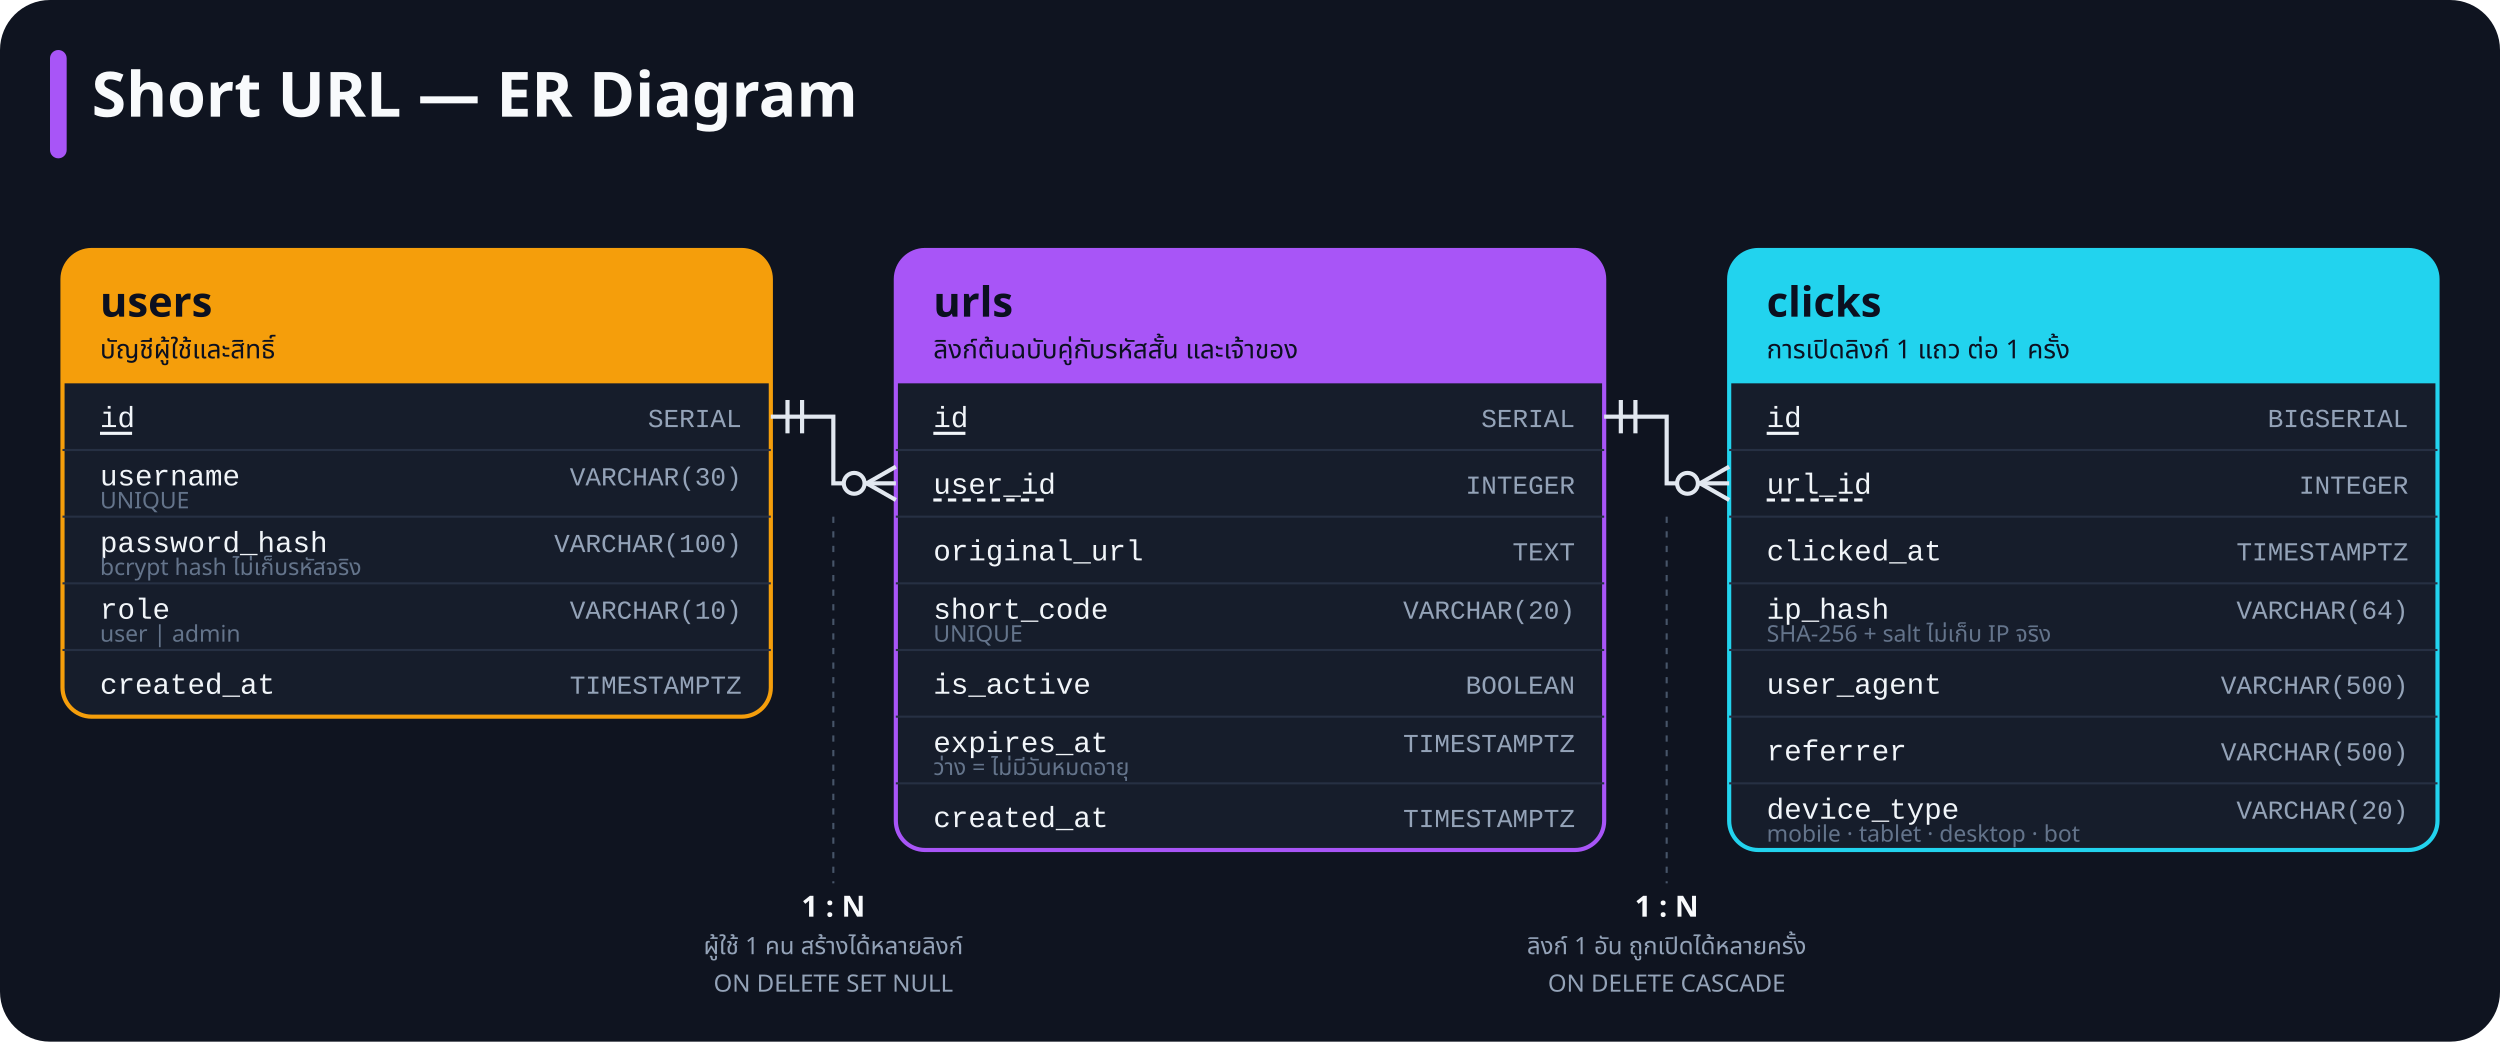
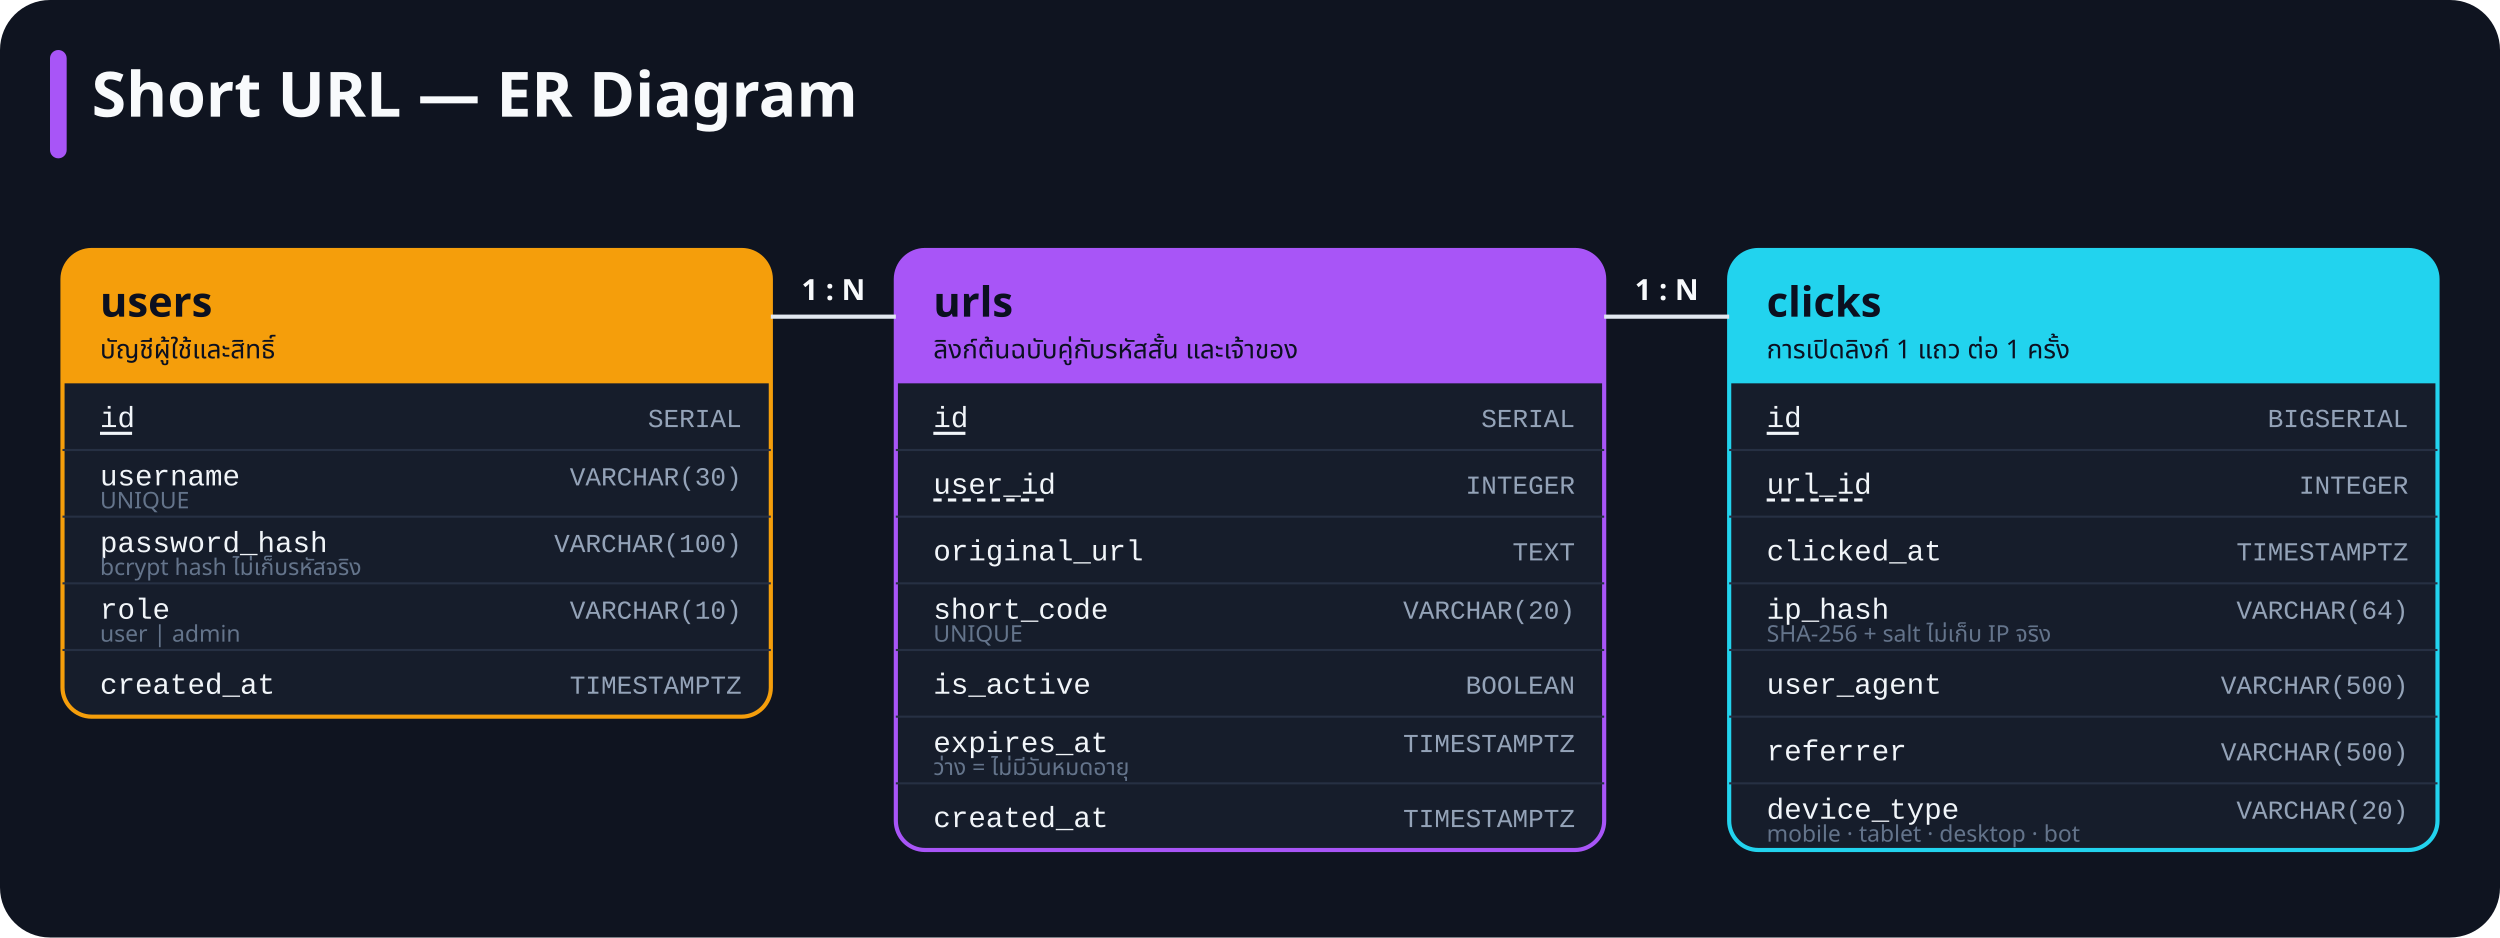
- <svg xmlns="http://www.w3.org/2000/svg" viewBox="0 0 1200 500" width="1200" height="500" font-family="'Segoe UI', 'Noto Sans Thai', 'Leelawadee UI', Tahoma, sans-serif">
+ <svg xmlns="http://www.w3.org/2000/svg" viewBox="0 0 1200 450" width="1200" height="450" font-family="'Segoe UI', 'Noto Sans Thai', 'Leelawadee UI', Tahoma, sans-serif">
  <defs>
    <style>
      .card { fill: #161d2b; stroke-width: 2; }
      .tname { fill: #0b1020; font-size: 20px; font-weight: 800; }
      .tdesc { fill: #0b1020; font-size: 12.5px; }
      .col { fill: #f1f5f9; font-size: 14px; font-family: Consolas, 'Courier New', monospace; }
      .type { fill: #94a3b8; font-size: 12.5px; font-family: Consolas, 'Courier New', monospace; text-anchor: end; }
      .note { fill: #64748b; font-size: 11px; }
      .row { stroke: #263043; stroke-width: 1; }
      .pk { stroke: #f1f5f9; stroke-width: 1.5; }
      .fk { stroke: #f1f5f9; stroke-width: 1.5; stroke-dasharray: 4 3; }
      .rel { fill: none; stroke: #e2e8f0; stroke-width: 2; }
      .rellabel { fill: #f8fafc; font-size: 14px; font-weight: 700; text-anchor: middle; }
-       .relsub { fill: #94a3b8; font-size: 11.5px; text-anchor: middle; }
    </style>
  </defs>
-   <rect width="1200" height="500" rx="24" fill="#0f1420" />
+   <rect width="1200" height="450" rx="24" fill="#0f1420" />
  <rect x="24" y="24" width="8" height="52" rx="4" fill="#a855f7" />
  <text x="44" y="56" fill="#f8fafc" font-size="30" font-weight="800">Short URL — ER Diagram</text>
  <rect class="card" x="30" y="120" width="340" height="224" rx="14" stroke="#f59e0b" />
  <path d="M30 134 a14 14 0 0 1 14 -14 h312 a14 14 0 0 1 14 14 v50 h-340 z" fill="#f59e0b" />
  <text class="tname" x="48" y="152">users</text>
  <text class="tdesc" x="48" y="172">บัญชีผู้ใช้และสิทธิ์</text>
  <text class="col" x="48" y="205">id</text>
  <text class="type" x="356" y="205">SERIAL</text>
  <line class="pk" x1="48" y1="208" x2="63.4" y2="208" />
  <line class="row" x1="30" y1="216" x2="370" y2="216" />
  <text class="col" x="48" y="233">username</text>
  <text class="type" x="356" y="233">VARCHAR(30)</text>
  <text class="note" x="48" y="244">UNIQUE</text>
  <line class="row" x1="30" y1="248" x2="370" y2="248" />
  <text class="col" x="48" y="265">password_hash</text>
  <text class="type" x="356" y="265">VARCHAR(100)</text>
  <text class="note" x="48" y="276">bcrypt hash ไม่เก็บรหัสจริง</text>
  <line class="row" x1="30" y1="280" x2="370" y2="280" />
  <text class="col" x="48" y="297">role</text>
  <text class="type" x="356" y="297">VARCHAR(10)</text>
  <text class="note" x="48" y="308">user | admin</text>
  <line class="row" x1="30" y1="312" x2="370" y2="312" />
  <text class="col" x="48" y="333">created_at</text>
  <text class="type" x="356" y="333">TIMESTAMPTZ</text>
  <rect class="card" x="430" y="120" width="340" height="288" rx="14" stroke="#a855f7" />
  <path d="M430 134 a14 14 0 0 1 14 -14 h312 a14 14 0 0 1 14 14 v50 h-340 z" fill="#a855f7" />
  <text class="tname" x="448" y="152">urls</text>
  <text class="tdesc" x="448" y="172">ลิงก์ต้นฉบับคู่กับรหัสสั้น และเจ้าของ</text>
  <text class="col" x="448" y="205">id</text>
  <text class="type" x="756" y="205">SERIAL</text>
  <line class="pk" x1="448" y1="208" x2="463.4" y2="208" />
  <line class="row" x1="430" y1="216" x2="770" y2="216" />
  <text class="col" x="448" y="237">user_id</text>
  <text class="type" x="756" y="237">INTEGER</text>
  <line class="fk" x1="448" y1="240" x2="501.9" y2="240" />
  <line class="row" x1="430" y1="248" x2="770" y2="248" />
  <text class="col" x="448" y="269">original_url</text>
  <text class="type" x="756" y="269">TEXT</text>
  <line class="row" x1="430" y1="280" x2="770" y2="280" />
  <text class="col" x="448" y="297">short_code</text>
  <text class="type" x="756" y="297">VARCHAR(20)</text>
  <text class="note" x="448" y="308">UNIQUE</text>
  <line class="row" x1="430" y1="312" x2="770" y2="312" />
  <text class="col" x="448" y="333">is_active</text>
  <text class="type" x="756" y="333">BOOLEAN</text>
  <line class="row" x1="430" y1="344" x2="770" y2="344" />
  <text class="col" x="448" y="361">expires_at</text>
  <text class="type" x="756" y="361">TIMESTAMPTZ</text>
  <text class="note" x="448" y="372">ว่าง = ไม่มีวันหมดอายุ</text>
  <line class="row" x1="430" y1="376" x2="770" y2="376" />
  <text class="col" x="448" y="397">created_at</text>
  <text class="type" x="756" y="397">TIMESTAMPTZ</text>
  <rect class="card" x="830" y="120" width="340" height="288" rx="14" stroke="#22d3ee" />
  <path d="M830 134 a14 14 0 0 1 14 -14 h312 a14 14 0 0 1 14 14 v50 h-340 z" fill="#22d3ee" />
  <text class="tname" x="848" y="152">clicks</text>
  <text class="tdesc" x="848" y="172">การเปิดลิงก์ 1 แถว ต่อ 1 ครั้ง</text>
  <text class="col" x="848" y="205">id</text>
  <text class="type" x="1156" y="205">BIGSERIAL</text>
  <line class="pk" x1="848" y1="208" x2="863.4" y2="208" />
  <line class="row" x1="830" y1="216" x2="1170" y2="216" />
  <text class="col" x="848" y="237">url_id</text>
  <text class="type" x="1156" y="237">INTEGER</text>
  <line class="fk" x1="848" y1="240" x2="894.2" y2="240" />
  <line class="row" x1="830" y1="248" x2="1170" y2="248" />
  <text class="col" x="848" y="269">clicked_at</text>
  <text class="type" x="1156" y="269">TIMESTAMPTZ</text>
  <line class="row" x1="830" y1="280" x2="1170" y2="280" />
  <text class="col" x="848" y="297">ip_hash</text>
  <text class="type" x="1156" y="297">VARCHAR(64)</text>
  <text class="note" x="848" y="308">SHA-256 + salt ไม่เก็บ IP จริง</text>
  <line class="row" x1="830" y1="312" x2="1170" y2="312" />
  <text class="col" x="848" y="333">user_agent</text>
  <text class="type" x="1156" y="333">VARCHAR(500)</text>
  <line class="row" x1="830" y1="344" x2="1170" y2="344" />
  <text class="col" x="848" y="365">referrer</text>
  <text class="type" x="1156" y="365">VARCHAR(500)</text>
  <line class="row" x1="830" y1="376" x2="1170" y2="376" />
  <text class="col" x="848" y="393">device_type</text>
  <text class="type" x="1156" y="393">VARCHAR(20)</text>
  <text class="note" x="848" y="404">mobile · tablet · desktop · bot</text>
-   <path class="rel" d="M370 200 H400 V232 H430" />
-   <line class="rel" x1="378" y1="192" x2="378" y2="208" />
-   <line class="rel" x1="385" y1="192" x2="385" y2="208" />
-   <line class="rel" x1="416" y1="232" x2="430" y2="224" />
-   <line class="rel" x1="416" y1="232" x2="430" y2="240" />
-   <circle cx="410" cy="232" r="5" fill="#0f1420" stroke="#e2e8f0" stroke-width="2" />
-   <line x1="400" y1="248" x2="400" y2="424" stroke="#475569" stroke-width="1" stroke-dasharray="3 4" />
-   <text class="rellabel" x="400" y="440">1 : N</text>
-   <text class="relsub" x="400" y="458">ผู้ใช้ 1 คน สร้างได้หลายลิงก์</text>
-   <text class="relsub" x="400" y="476">ON DELETE SET NULL</text>
-   <path class="rel" d="M770 200 H800 V232 H830" />
-   <line class="rel" x1="778" y1="192" x2="778" y2="208" />
-   <line class="rel" x1="785" y1="192" x2="785" y2="208" />
-   <line class="rel" x1="816" y1="232" x2="830" y2="224" />
-   <line class="rel" x1="816" y1="232" x2="830" y2="240" />
-   <circle cx="810" cy="232" r="5" fill="#0f1420" stroke="#e2e8f0" stroke-width="2" />
-   <line x1="800" y1="248" x2="800" y2="424" stroke="#475569" stroke-width="1" stroke-dasharray="3 4" />
-   <text class="rellabel" x="800" y="440">1 : N</text>
-   <text class="relsub" x="800" y="458">ลิงก์ 1 อัน ถูกเปิดได้หลายครั้ง</text>
-   <text class="relsub" x="800" y="476">ON DELETE CASCADE</text>
+   <line class="rel" x1="370" y1="152" x2="430" y2="152" />
+   <text class="rellabel" x="400" y="144">1 : N</text>
+   <line class="rel" x1="770" y1="152" x2="830" y2="152" />
+   <text class="rellabel" x="800" y="144">1 : N</text>
</svg>
